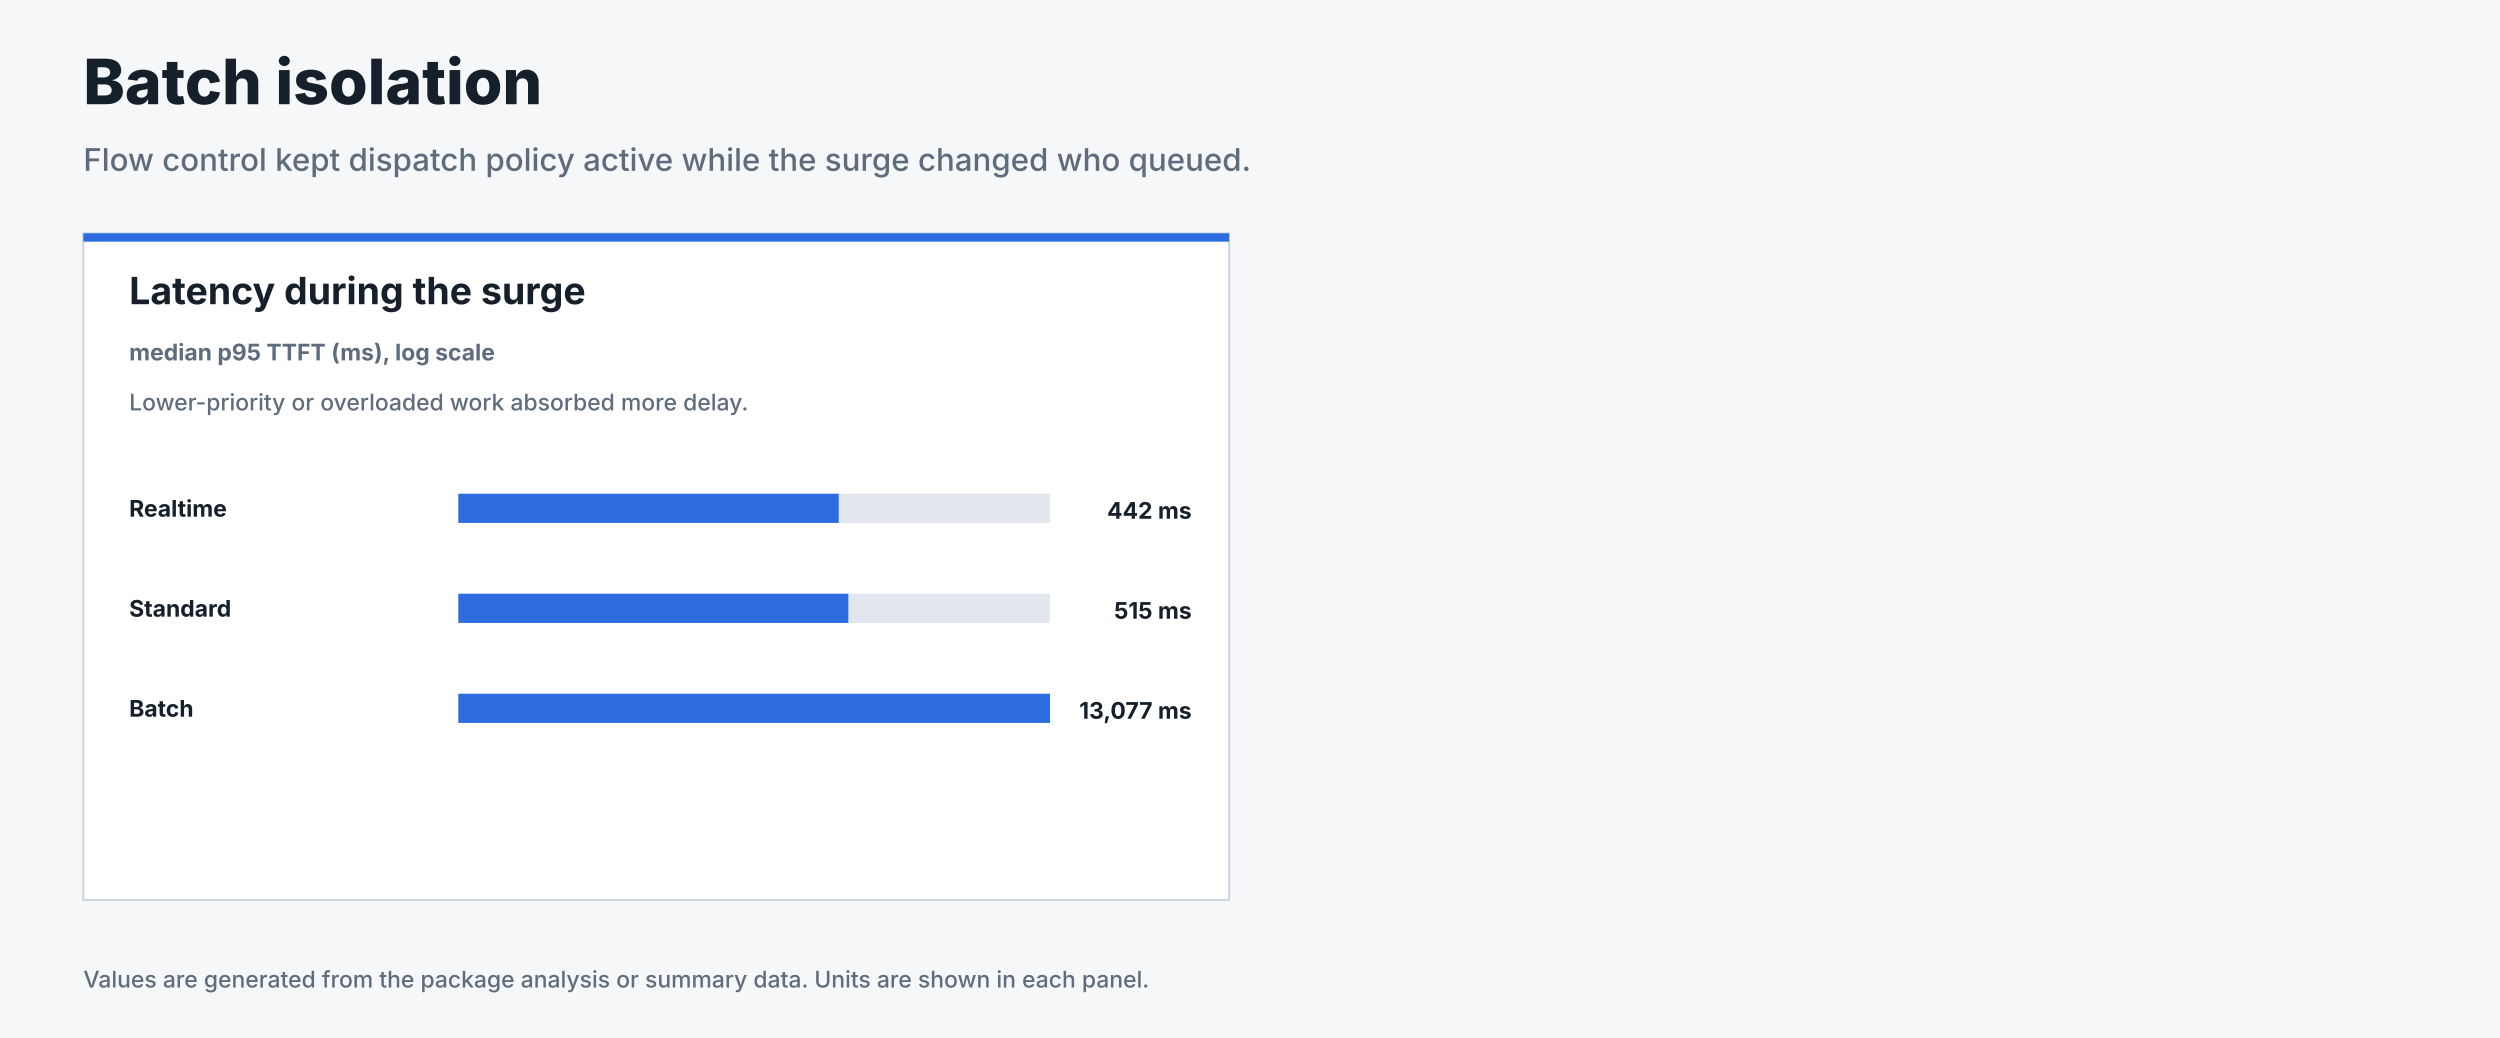
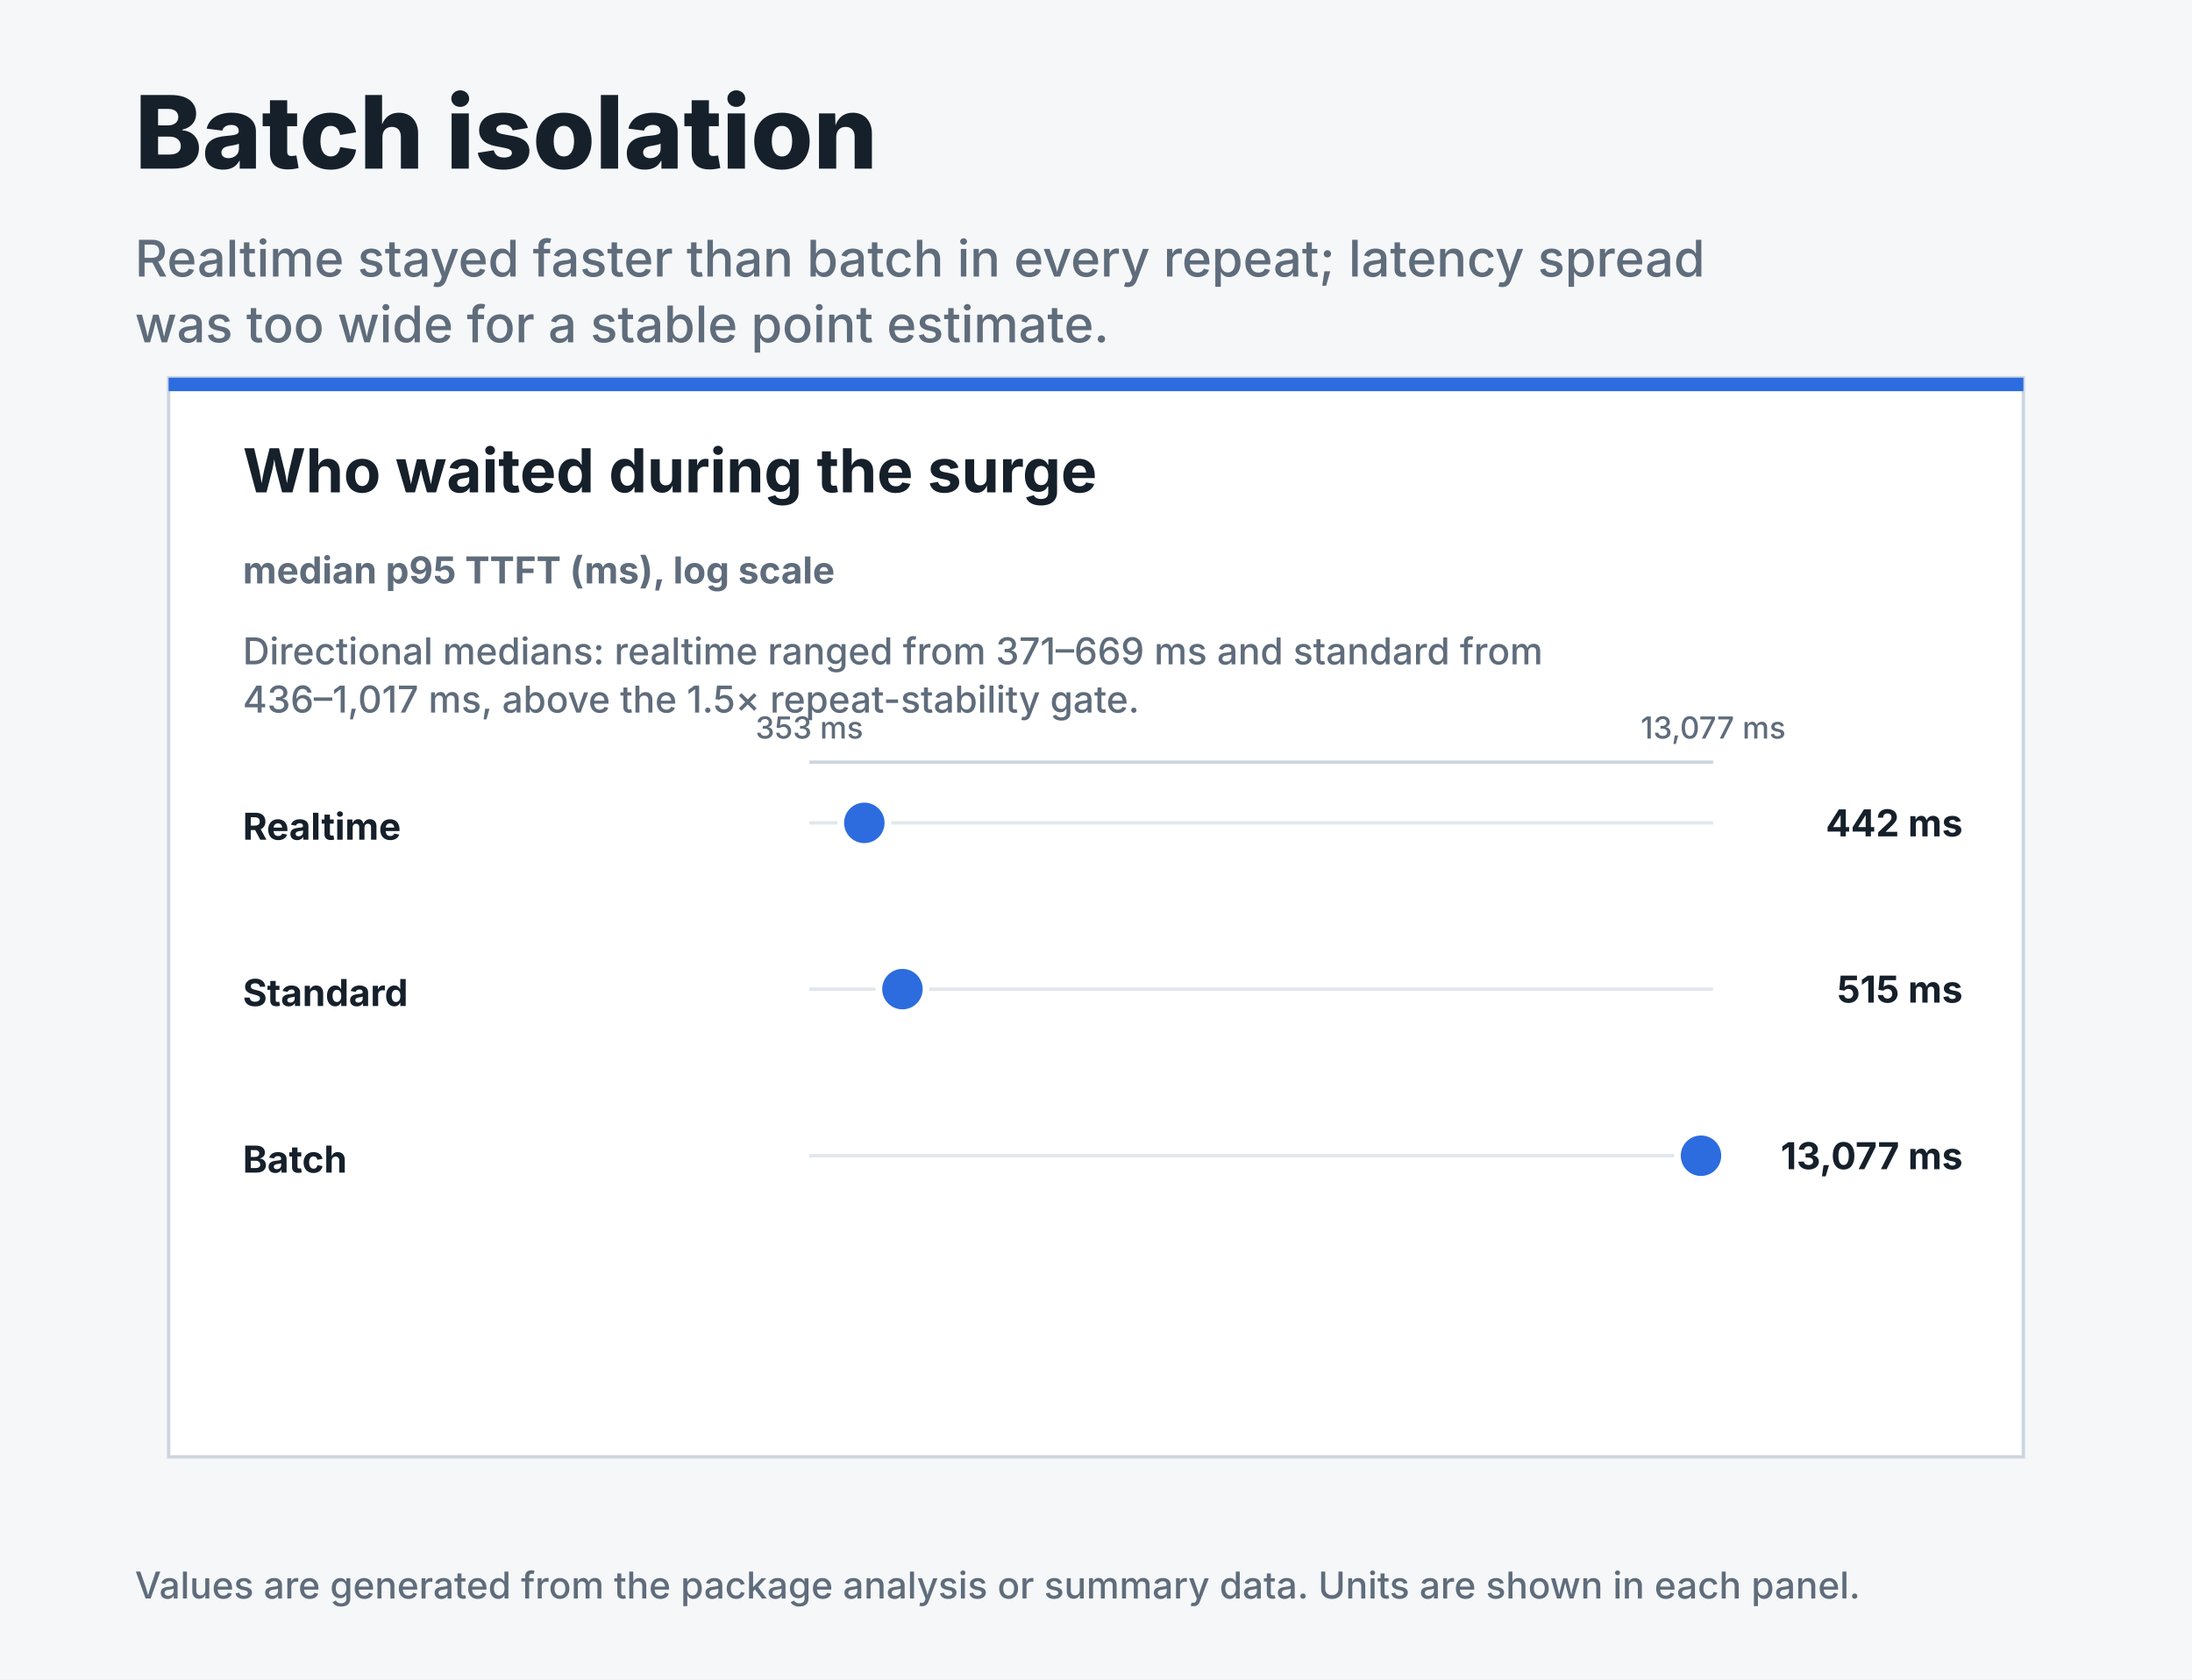
- <svg xmlns="http://www.w3.org/2000/svg" width="1200" height="498" viewBox="0 0 1200 498" role="img" aria-labelledby="title desc">
+ <svg xmlns="http://www.w3.org/2000/svg" width="650" height="498" viewBox="0 0 650 498" role="img" aria-labelledby="title desc">
  <style>text{font-family:Inter,Arial,sans-serif;letter-spacing:0}</style>
-   <rect width="1200" height="498" fill="#f5f7f9" />
+   <rect width="650" height="498" fill="#f5f7f9" />
  <text x="40.0" y="50.0" fill="#15202b" font-size="30" font-weight="800" text-anchor="start">Batch isolation</text>
  <text x="40.0" y="82.0" fill="#5f6c7b" font-size="15" font-weight="550">
-     <tspan x="40.0" dy="0.0">Flow control kept dispatch policy active while the surge changed who queued.</tspan>
+     <tspan x="40.0" dy="0.0">Realtime stayed faster than batch in every repeat; latency spread</tspan>
+     <tspan x="40.0" dy="19.5">was too wide for a stable point estimate.</tspan>
  </text>
-   <rect x="40" y="112" width="550" height="320" fill="#ffffff" stroke="#cdd5df" />
-   <rect x="40" y="112" width="550" height="4" fill="#2d6cdf" />
-   <text x="62.0" y="146.0" fill="#15202b" font-size="18" font-weight="750">
-     <tspan x="62.0" dy="0.0">Latency during the surge</tspan>
+   <rect x="50" y="112" width="550" height="320" fill="#ffffff" stroke="#cdd5df" />
+   <rect x="50" y="112" width="550" height="4" fill="#2d6cdf" />
+   <text x="72.0" y="146.0" fill="#15202b" font-size="18" font-weight="750">
+     <tspan x="72.0" dy="0.0">Who waited during the surge</tspan>
  </text>
-   <text x="62.0" y="173.0" fill="#5f6c7b" font-size="11" font-weight="650" text-anchor="start">median p95 TTFT (ms), log scale</text>
-   <text x="62.0" y="197.0" fill="#5f6c7b" font-size="11" font-weight="500">
-     <tspan x="62.0" dy="0.0">Lower-priority or overloaded work absorbed more delay.</tspan>
+   <text x="72.0" y="173.0" fill="#5f6c7b" font-size="11" font-weight="650" text-anchor="start">median p95 TTFT (ms), log scale</text>
+   <text x="72.0" y="197.0" fill="#5f6c7b" font-size="11" font-weight="500">
+     <tspan x="72.0" dy="0.0">Directional medians: realtime ranged from 371–669 ms and standard from</tspan>
+     <tspan x="72.0" dy="14.3">436–1,017 ms, above the 1.5× repeat-stability gate.</tspan>
  </text>
-   <text x="62.0" y="248.0" fill="#15202b" font-size="11" font-weight="650">
-     <tspan x="62.0" dy="0.0">Realtime</tspan>
+   <line x1="240" y1="226" x2="508" y2="226" stroke="#cdd5df" />
+   <text x="240.0" y="219.0" fill="#5f6c7b" font-size="9" font-weight="550" text-anchor="middle">353 ms</text>
+   <text x="508.0" y="219.0" fill="#5f6c7b" font-size="9" font-weight="550" text-anchor="middle">13,077 ms</text>
+   <text x="72.0" y="249.0" fill="#15202b" font-size="11" font-weight="650">
+     <tspan x="72.0" dy="0.0">Realtime</tspan>
  </text>
-   <rect x="220" y="237.0" width="284" height="14" fill="#e1e7ed" />
-   <rect x="220" y="237.0" width="182.6" height="14" fill="#2d6cdf" />
-   <text x="572.0" y="249.0" fill="#15202b" font-size="11" font-weight="750" text-anchor="end">442 ms</text>
-   <text x="62.0" y="296.0" fill="#15202b" font-size="11" font-weight="650">
-     <tspan x="62.0" dy="0.0">Standard</tspan>
+   <line x1="240" y1="244.0" x2="508" y2="244.0" stroke="#e1e7ed" />
+   <circle cx="256.3" cy="244.0" r="7" fill="#2d6cdf" stroke="#ffffff" stroke-width="2" />
+   <text x="582.0" y="248.0" fill="#15202b" font-size="11" font-weight="750" text-anchor="end">442 ms</text>
+   <text x="72.0" y="298.3" fill="#15202b" font-size="11" font-weight="650">
+     <tspan x="72.0" dy="0.0">Standard</tspan>
  </text>
-   <rect x="220" y="285.0" width="284" height="14" fill="#e1e7ed" />
-   <rect x="220" y="285.0" width="187.2" height="14" fill="#2d6cdf" />
-   <text x="572.0" y="297.0" fill="#15202b" font-size="11" font-weight="750" text-anchor="end">515 ms</text>
-   <text x="62.0" y="344.0" fill="#15202b" font-size="11" font-weight="650">
-     <tspan x="62.0" dy="0.0">Batch</tspan>
+   <line x1="240" y1="293.3" x2="508" y2="293.3" stroke="#e1e7ed" />
+   <circle cx="267.6" cy="293.3" r="7" fill="#2d6cdf" stroke="#ffffff" stroke-width="2" />
+   <text x="582.0" y="297.3" fill="#15202b" font-size="11" font-weight="750" text-anchor="end">515 ms</text>
+   <text x="72.0" y="347.7" fill="#15202b" font-size="11" font-weight="650">
+     <tspan x="72.0" dy="0.0">Batch</tspan>
  </text>
-   <rect x="220" y="333.0" width="284" height="14" fill="#e1e7ed" />
-   <rect x="220" y="333.0" width="284.0" height="14" fill="#2d6cdf" />
-   <text x="572.0" y="345.0" fill="#15202b" font-size="11" font-weight="750" text-anchor="end">13,077 ms</text>
+   <line x1="240" y1="342.7" x2="508" y2="342.7" stroke="#e1e7ed" />
+   <circle cx="504.4" cy="342.7" r="7" fill="#2d6cdf" stroke="#ffffff" stroke-width="2" />
+   <text x="582.0" y="346.7" fill="#15202b" font-size="11" font-weight="750" text-anchor="end">13,077 ms</text>
  <text x="40.0" y="474.0" fill="#5f6c7b" font-size="11" font-weight="500" text-anchor="start">Values are generated from the package analysis or summary data. Units are shown in each panel.</text>
</svg>
